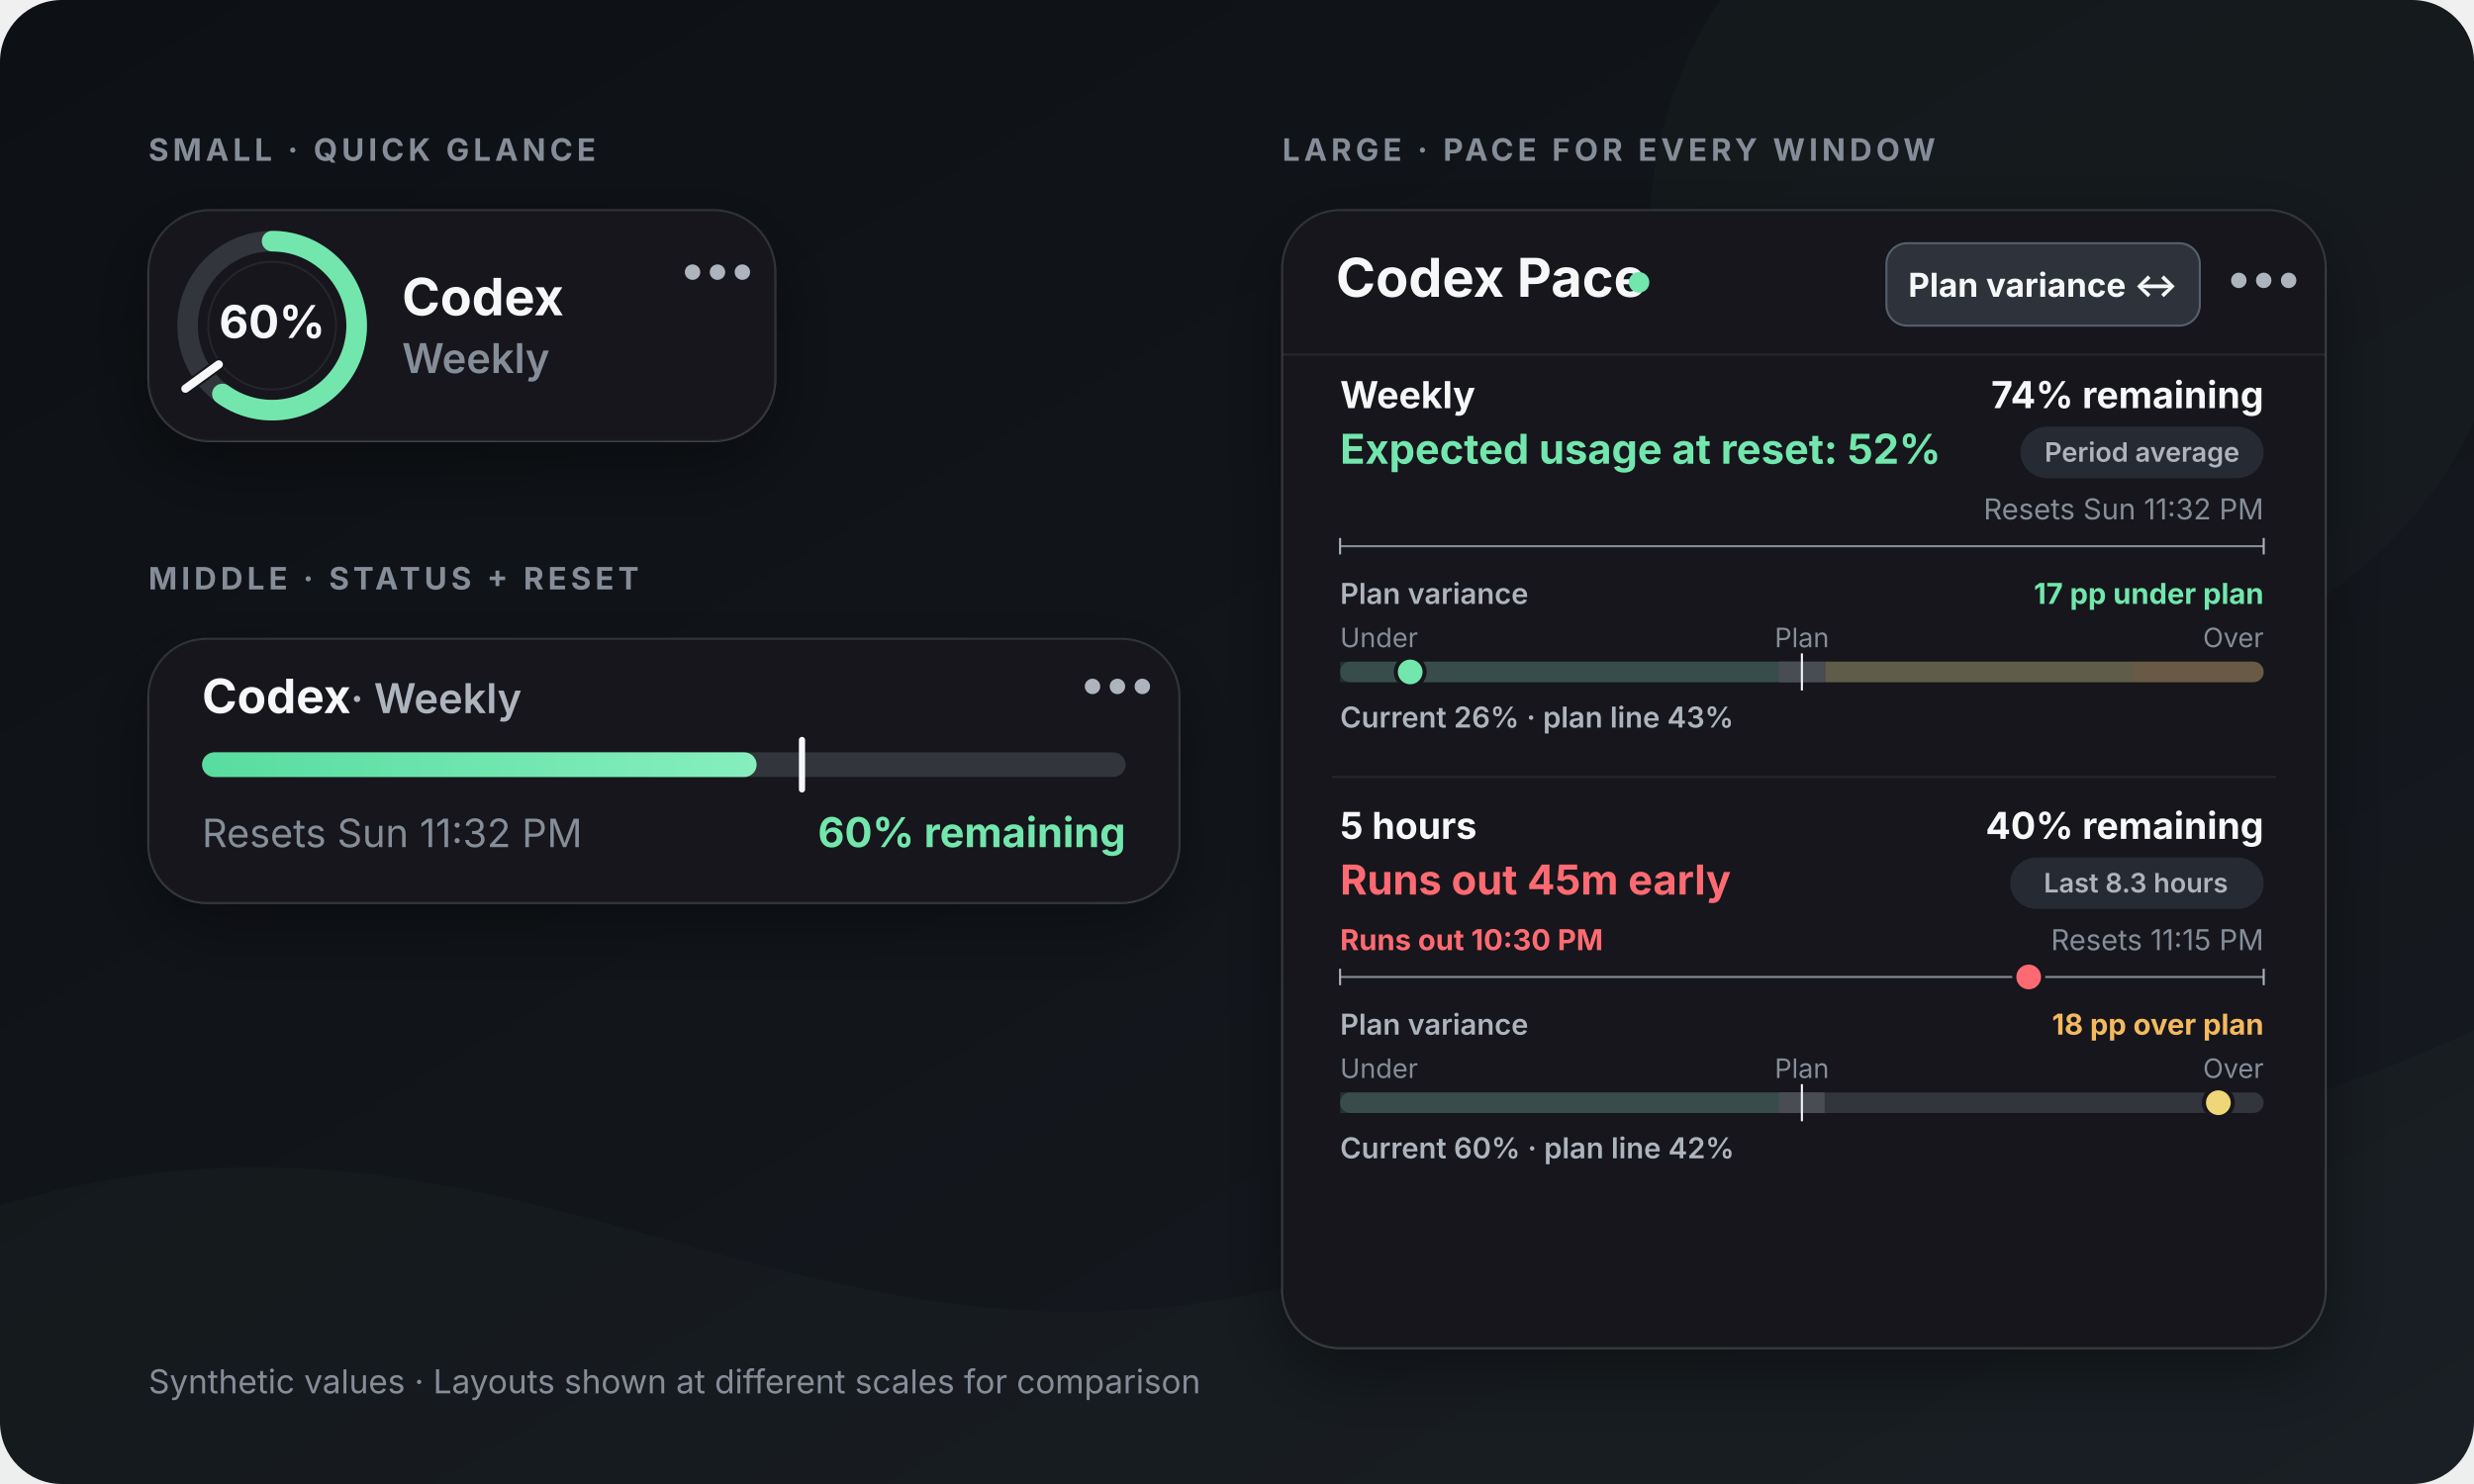
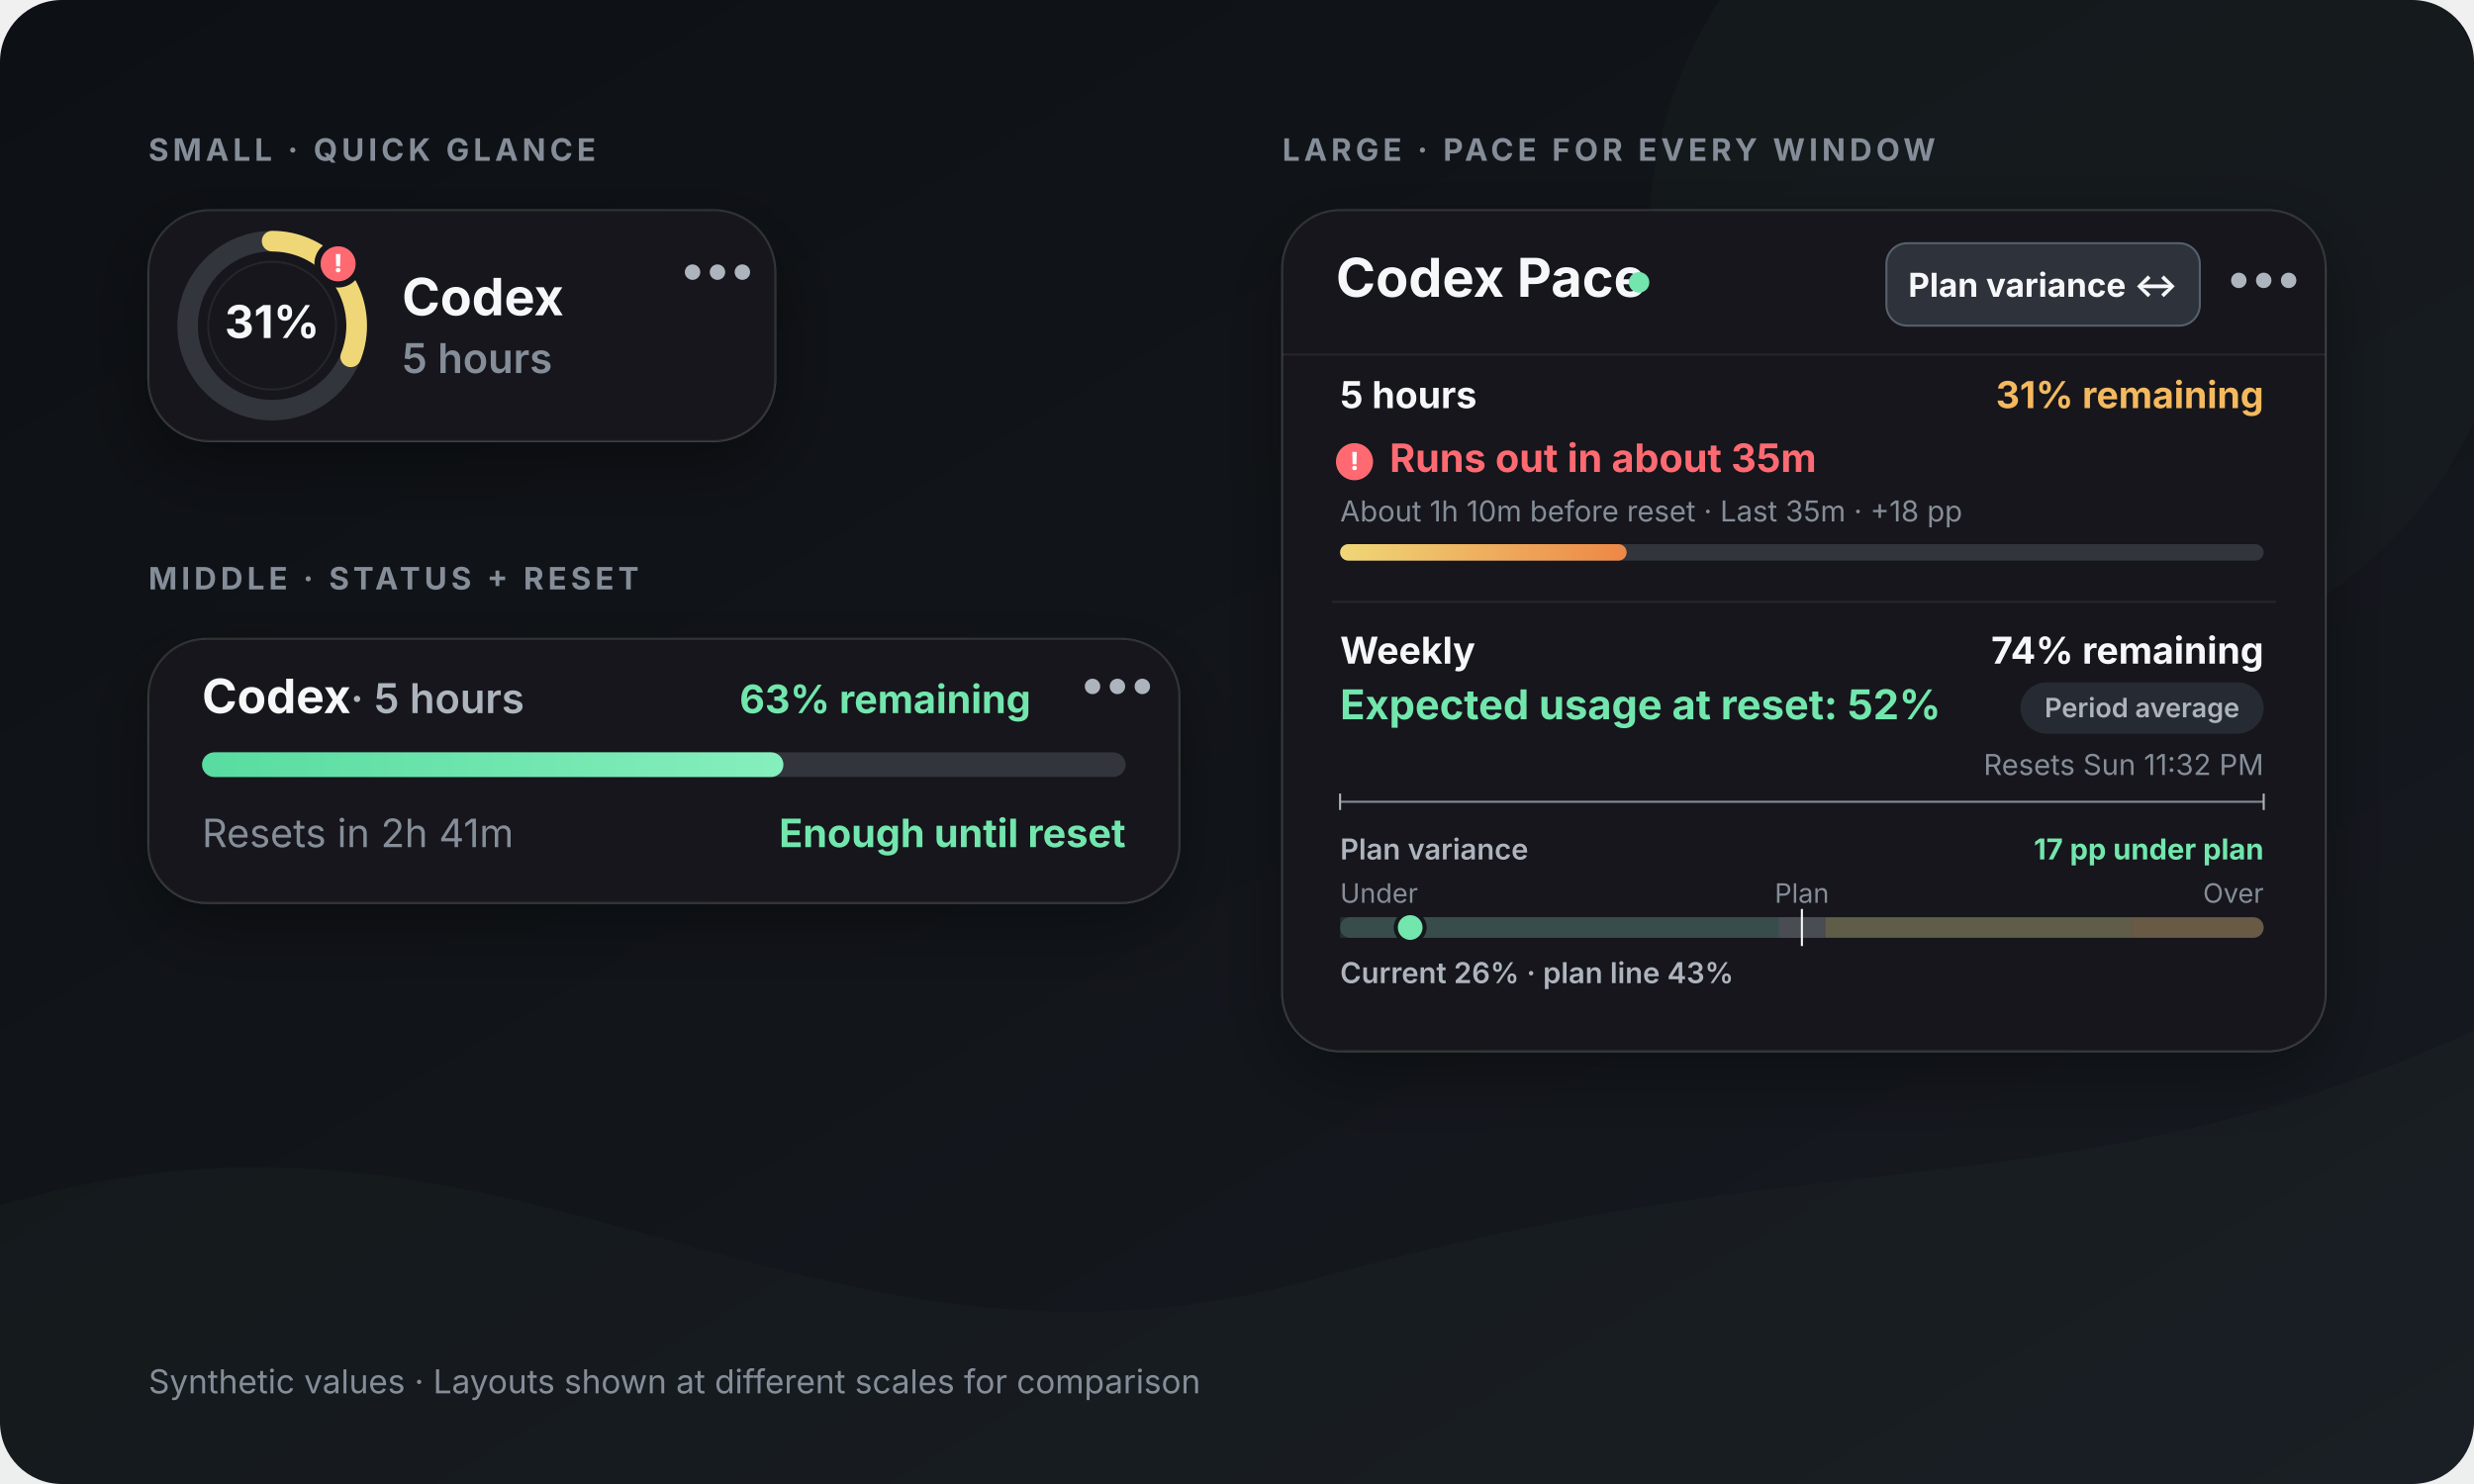
<svg xmlns="http://www.w3.org/2000/svg" width="1200" height="720" viewBox="0 0 1200 720" role="img" aria-labelledby="title description">
  <defs>
    <linearGradient id="canvas" x1="0" y1="0" x2="1" y2="1">
      <stop offset="0" stop-color="#0d1014" />
      <stop offset="1" stop-color="#171b21" />
    </linearGradient>
    <linearGradient id="green-bar" x1="0" y1="0" x2="1" y2="0">
      <stop offset="0" stop-color="#58dca0" />
      <stop offset="1" stop-color="#85efbd" />
    </linearGradient>
    <linearGradient id="warning-bar" x1="0" y1="0" x2="1" y2="0">
      <stop offset="0" stop-color="#efd777" />
      <stop offset="1" stop-color="#ed8747" />
    </linearGradient>
    <filter id="shadow" x="-20%" y="-20%" width="140%" height="160%">
      <feDropShadow dx="0" dy="12" stdDeviation="18" flood-color="#000000" flood-opacity="0.38" />
    </filter>
    <style>
      text { font-family: Pretendard, Inter, "Segoe UI", sans-serif; }
      .mode { fill: #858d98; font-size: 15px; font-weight: 700; letter-spacing: 2px; }
      .primary { fill: #f6f7f9; font-weight: 700; }
      .secondary { fill: #aeb4bd; font-weight: 600; }
      .muted { fill: #858d98; }
      .value { fill: #72e6ad; font-weight: 700; }
      .warning { fill: #f4b95f; font-weight: 700; }
    </style>
  </defs>
  <rect width="1200" height="720" rx="30" fill="url(#canvas)" />
  <path d="M0 585C250 510 390 690 640 620C890 550 1005 590 1200 500V720H0Z" fill="#72e6ad" opacity="0.025" />
  <circle cx="1010" cy="115" r="210" fill="#72e6ad" opacity="0.025" />
  <text class="mode" x="72" y="78">SMALL · QUICK GLANCE</text>
  <g filter="url(#shadow)">
    <rect x="72" y="102" width="304" height="112" rx="30" fill="#14161a" stroke="#ffffff" stroke-opacity="0.12" />
    <circle cx="132" cy="158" r="41" fill="none" stroke="#30343b" stroke-width="10" />
-     <circle cx="132" cy="158" r="41" fill="none" stroke="#72e6ad" stroke-width="10" stroke-linecap="round" stroke-dasharray="154.6 257.6" transform="rotate(-90 132 158)" />
+     <circle cx="132" cy="158" r="41" fill="none" stroke="#efd777" stroke-width="10" stroke-linecap="round" stroke-dasharray="79.9 257.6" transform="rotate(-90 132 158)" />
    <circle cx="132" cy="158" r="31" fill="#15171b" stroke="#ffffff" stroke-opacity="0.07" />
-     <line x1="132" y1="106" x2="132" y2="126" stroke="#15171b" stroke-width="6" stroke-linecap="round" transform="rotate(234 132 158)" />
-     <line x1="132" y1="106" x2="132" y2="126" stroke="#f6f7f9" stroke-width="4" stroke-linecap="round" transform="rotate(234 132 158)" />
-     <text class="primary" x="132" y="164" text-anchor="middle" font-size="22">60%</text>
+     <text class="primary" x="132" y="164" text-anchor="middle" font-size="22">31%</text>
+     <circle cx="164" cy="128" r="10" fill="#ff6b72" stroke="#14161a" stroke-width="3" />
+     <text x="164" y="132" text-anchor="middle" fill="#ffffff" font-size="12" font-weight="800">!</text>
    <text class="primary" x="195" y="153" font-size="25">Codex</text>
-     <text class="muted" x="195" y="181" font-size="20" font-weight="600">Weekly</text>
+     <text class="muted" x="195" y="181" font-size="20" font-weight="600">5 hours</text>
    <text class="secondary" x="348" y="139" text-anchor="middle" font-size="24">•••</text>
  </g>
  <text class="mode" x="72" y="286">MIDDLE · STATUS + RESET</text>
  <g filter="url(#shadow)">
    <rect x="72" y="310" width="500" height="128" rx="28" fill="#14161a" stroke="#ffffff" stroke-opacity="0.12" />
    <text class="primary" x="98" y="346" font-size="23">Codex</text>
-     <text class="secondary" x="170" y="346" font-size="20">· Weekly</text>
+     <text class="secondary" x="170" y="346" font-size="20">· 5 hours</text>
+     <text class="value" x="500" y="346" text-anchor="end" font-size="19">63% remaining</text>
    <text class="secondary" x="542" y="340" text-anchor="middle" font-size="24">•••</text>
    <rect x="98" y="365" width="448" height="12" rx="6" fill="#30343b" />
-     <rect x="98" y="365" width="269" height="12" rx="6" fill="url(#green-bar)" />
-     <line x1="389" y1="359" x2="389" y2="383" stroke="#f6f7f9" stroke-width="3" stroke-linecap="round" />
-     <text class="muted" x="98" y="411" font-size="19">Resets Sun 11:32 PM</text>
-     <text class="value" x="546" y="411" text-anchor="end" font-size="20">60% remaining</text>
+     <rect x="98" y="365" width="282" height="12" rx="6" fill="url(#green-bar)" />
+     <text class="muted" x="98" y="411" font-size="19">Resets in 2h 41m</text>
+     <text class="value" x="546" y="411" text-anchor="end" font-size="19">Enough until reset</text>
  </g>
  <text class="mode" x="622" y="78">LARGE · PACE FOR EVERY WINDOW</text>
  <g filter="url(#shadow)">
-     <rect x="622" y="102" width="506" height="552" rx="28" fill="#14161a" stroke="#ffffff" stroke-opacity="0.12" />
+     <rect x="622" y="102" width="506" height="408" rx="28" fill="#14161a" stroke="#ffffff" stroke-opacity="0.12" />
    <text class="primary" x="648" y="144" font-size="26">Codex Pace</text>
    <circle cx="795" cy="137" r="5" fill="#72e6ad" />
    <rect x="915" y="118" width="152" height="40" rx="10" fill="#2d323a" stroke="#56606d" />
    <text class="primary" x="991" y="144" text-anchor="middle" font-size="16">Plan variance ↔</text>
    <text class="secondary" x="1098" y="143" text-anchor="middle" font-size="24">•••</text>
    <line x1="622" y1="172" x2="1128" y2="172" stroke="#ffffff" stroke-opacity="0.08" />
-     <text class="primary" x="650" y="198" font-size="18">Weekly</text>
-     <text class="primary" x="1098" y="198" text-anchor="end" font-size="18">74% remaining</text>
-     <text class="value" x="650" y="225" font-size="20">Expected usage at reset: 52%</text>
-     <rect x="980" y="207" width="118" height="25" rx="13" fill="#282c33" />
-     <text class="secondary" x="1039" y="224" text-anchor="middle" font-size="13">Period average</text>
-     <text class="muted" x="1098" y="252" text-anchor="end" font-size="14">Resets Sun 11:32 PM</text>
-     <line x1="650" y1="265" x2="1098" y2="265" stroke="#aeb4bd" stroke-opacity="0.75" />
-     <line x1="650" y1="261" x2="650" y2="269" stroke="#aeb4bd" />
-     <line x1="1098" y1="261" x2="1098" y2="269" stroke="#aeb4bd" />
-     <text class="secondary" x="650" y="293" font-size="14">Plan variance</text>
-     <text class="value" x="1098" y="293" text-anchor="end" font-size="14">17 pp under plan</text>
-     <text class="muted" x="650" y="314" font-size="13">Under</text>
-     <text class="muted" x="874" y="314" text-anchor="middle" font-size="13">Plan</text>
-     <text class="muted" x="1098" y="314" text-anchor="end" font-size="13">Over</text>
-     <rect x="650" y="321" width="448" height="10" rx="5" fill="#30343b" />
-     <path d="M650 321H874V331H650Z" fill="#72e6ad" opacity="0.14" />
-     <rect x="885.2" y="321" width="148.8" height="10" fill="#efd777" opacity="0.24" />
-     <path d="M1034 321H1093A5 5 0 0 1 1098 326A5 5 0 0 1 1093 331H1034Z" fill="#f4b95f" opacity="0.28" />
-     <rect x="863" y="321" width="22" height="10" fill="#4a4d52" />
-     <line x1="874" y1="317" x2="874" y2="335" stroke="#f6f7f9" />
-     <circle cx="684" cy="326" r="7" fill="#72e6ad" stroke="#14161a" stroke-width="2" />
-     <text class="secondary" x="650" y="353" font-size="14">Current 26% · plan line 43%</text>
-     <line x1="646" y1="377" x2="1104" y2="377" stroke="#ffffff" stroke-opacity="0.08" />
-     <text class="primary" x="650" y="407" font-size="18">5 hours</text>
-     <text class="primary" x="1098" y="407" text-anchor="end" font-size="18">40% remaining</text>
-     <text x="650" y="434" fill="#ff6b72" font-size="20" font-weight="700">Runs out 45m early</text>
-     <rect x="975" y="416" width="123" height="25" rx="13" fill="#282c33" />
-     <text class="secondary" x="1036" y="433" text-anchor="middle" font-size="13">Last 8.3 hours</text>
-     <text x="650" y="461" fill="#ff6b72" font-size="14" font-weight="700">Runs out 10:30 PM</text>
-     <text class="muted" x="1098" y="461" text-anchor="end" font-size="14">Resets 11:15 PM</text>
-     <line x1="650" y1="474" x2="1098" y2="474" stroke="#aeb4bd" stroke-opacity="0.75" />
-     <line x1="650" y1="470" x2="650" y2="478" stroke="#aeb4bd" />
-     <line x1="1098" y1="470" x2="1098" y2="478" stroke="#aeb4bd" />
-     <circle cx="984" cy="474" r="7" fill="#ff6b72" stroke="#14161a" stroke-width="2" />
-     <text class="secondary" x="650" y="502" font-size="14">Plan variance</text>
-     <text class="warning" x="1098" y="502" text-anchor="end" font-size="14">18 pp over plan</text>
-     <text class="muted" x="650" y="523" font-size="13">Under</text>
-     <text class="muted" x="874" y="523" text-anchor="middle" font-size="13">Plan</text>
-     <text class="muted" x="1098" y="523" text-anchor="end" font-size="13">Over</text>
-     <rect x="650" y="530" width="448" height="10" rx="5" fill="#30343b" />
-     <path d="M650 530H874V540H650Z" fill="#72e6ad" opacity="0.14" />
-     <rect x="863" y="530" width="22" height="10" fill="#4a4d52" />
-     <line x1="874" y1="526" x2="874" y2="544" stroke="#f6f7f9" />
-     <circle cx="1076" cy="535" r="7" fill="#efd777" stroke="#14161a" stroke-width="2" />
-     <text class="secondary" x="650" y="562" font-size="14">Current 60% · plan line 42%</text>
+     <text class="primary" x="650" y="198" font-size="18">5 hours</text>
+     <text class="warning" x="1098" y="198" text-anchor="end" font-size="18">31% remaining</text>
+     <circle cx="657" cy="224" r="9" fill="#ff6b72" />
+     <text x="657" y="228" text-anchor="middle" fill="#ffffff" font-size="12" font-weight="800">!</text>
+     <text x="674" y="229" fill="#ff6b72" font-size="19" font-weight="700">Runs out in about 35m</text>
+     <text class="muted" x="650" y="253" font-size="14">About 1h 10m before reset · Last 35m · +18 pp</text>
+     <rect x="650" y="264" width="448" height="8" rx="4" fill="#30343b" />
+     <rect x="650" y="264" width="139" height="8" rx="4" fill="url(#warning-bar)" />
+     <line x1="646" y1="292" x2="1104" y2="292" stroke="#ffffff" stroke-opacity="0.08" />
+     <text class="primary" x="650" y="322" font-size="18">Weekly</text>
+     <text class="primary" x="1098" y="322" text-anchor="end" font-size="18">74% remaining</text>
+     <text class="value" x="650" y="349" font-size="20">Expected usage at reset: 52%</text>
+     <rect x="980" y="331" width="118" height="25" rx="13" fill="#282c33" />
+     <text class="secondary" x="1039" y="348" text-anchor="middle" font-size="13">Period average</text>
+     <text class="muted" x="1098" y="376" text-anchor="end" font-size="14">Resets Sun 11:32 PM</text>
+     <line x1="650" y1="389" x2="1098" y2="389" stroke="#aeb4bd" stroke-opacity="0.75" />
+     <line x1="650" y1="385" x2="650" y2="393" stroke="#aeb4bd" />
+     <line x1="1098" y1="385" x2="1098" y2="393" stroke="#aeb4bd" />
+     <text class="secondary" x="650" y="417" font-size="14">Plan variance</text>
+     <text class="value" x="1098" y="417" text-anchor="end" font-size="14">17 pp under plan</text>
+     <text class="muted" x="650" y="438" font-size="13">Under</text>
+     <text class="muted" x="874" y="438" text-anchor="middle" font-size="13">Plan</text>
+     <text class="muted" x="1098" y="438" text-anchor="end" font-size="13">Over</text>
+     <rect x="650" y="445" width="448" height="10" rx="5" fill="#30343b" />
+     <path d="M650 445H874V455H650Z" fill="#72e6ad" opacity="0.14" />
+     <rect x="885.2" y="445" width="148.8" height="10" fill="#efd777" opacity="0.24" />
+     <path d="M1034 445H1093A5 5 0 0 1 1098 450A5 5 0 0 1 1093 455H1034Z" fill="#f4b95f" opacity="0.28" />
+     <rect x="863" y="445" width="22" height="10" fill="#4a4d52" />
+     <line x1="874" y1="441" x2="874" y2="459" stroke="#f6f7f9" />
+     <circle cx="684" cy="450" r="7" fill="#72e6ad" stroke="#14161a" stroke-width="2" />
+     <text class="secondary" x="650" y="477" font-size="14">Current 26% · plan line 43%</text>
  </g>
  <text class="muted" x="72" y="676" font-size="16">Synthetic values · Layouts shown at different scales for comparison</text>
</svg>
